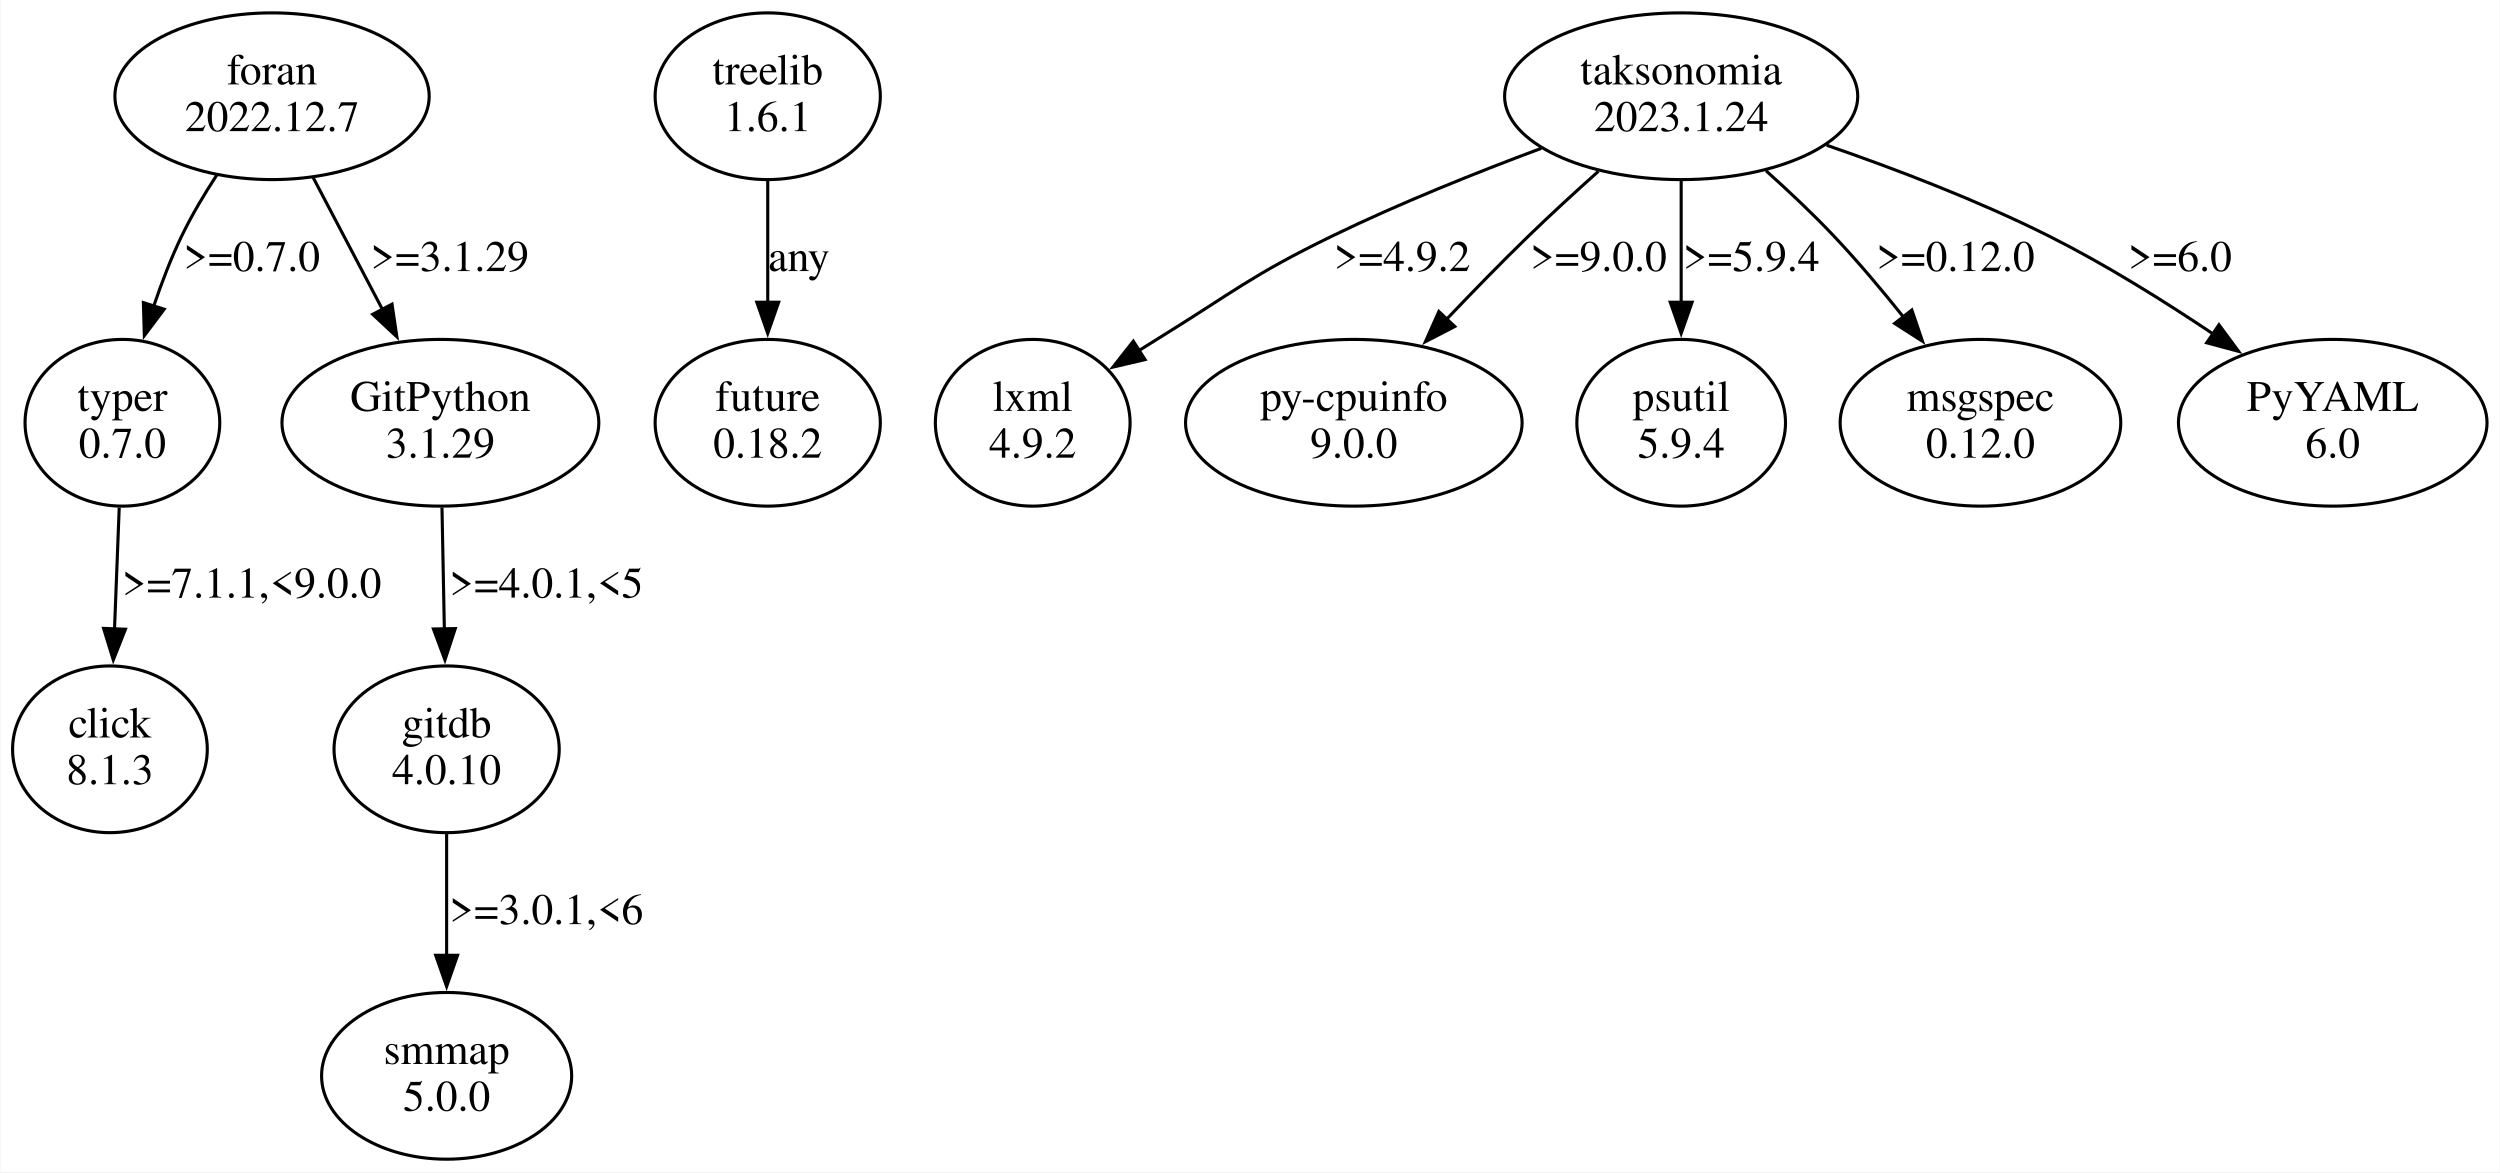
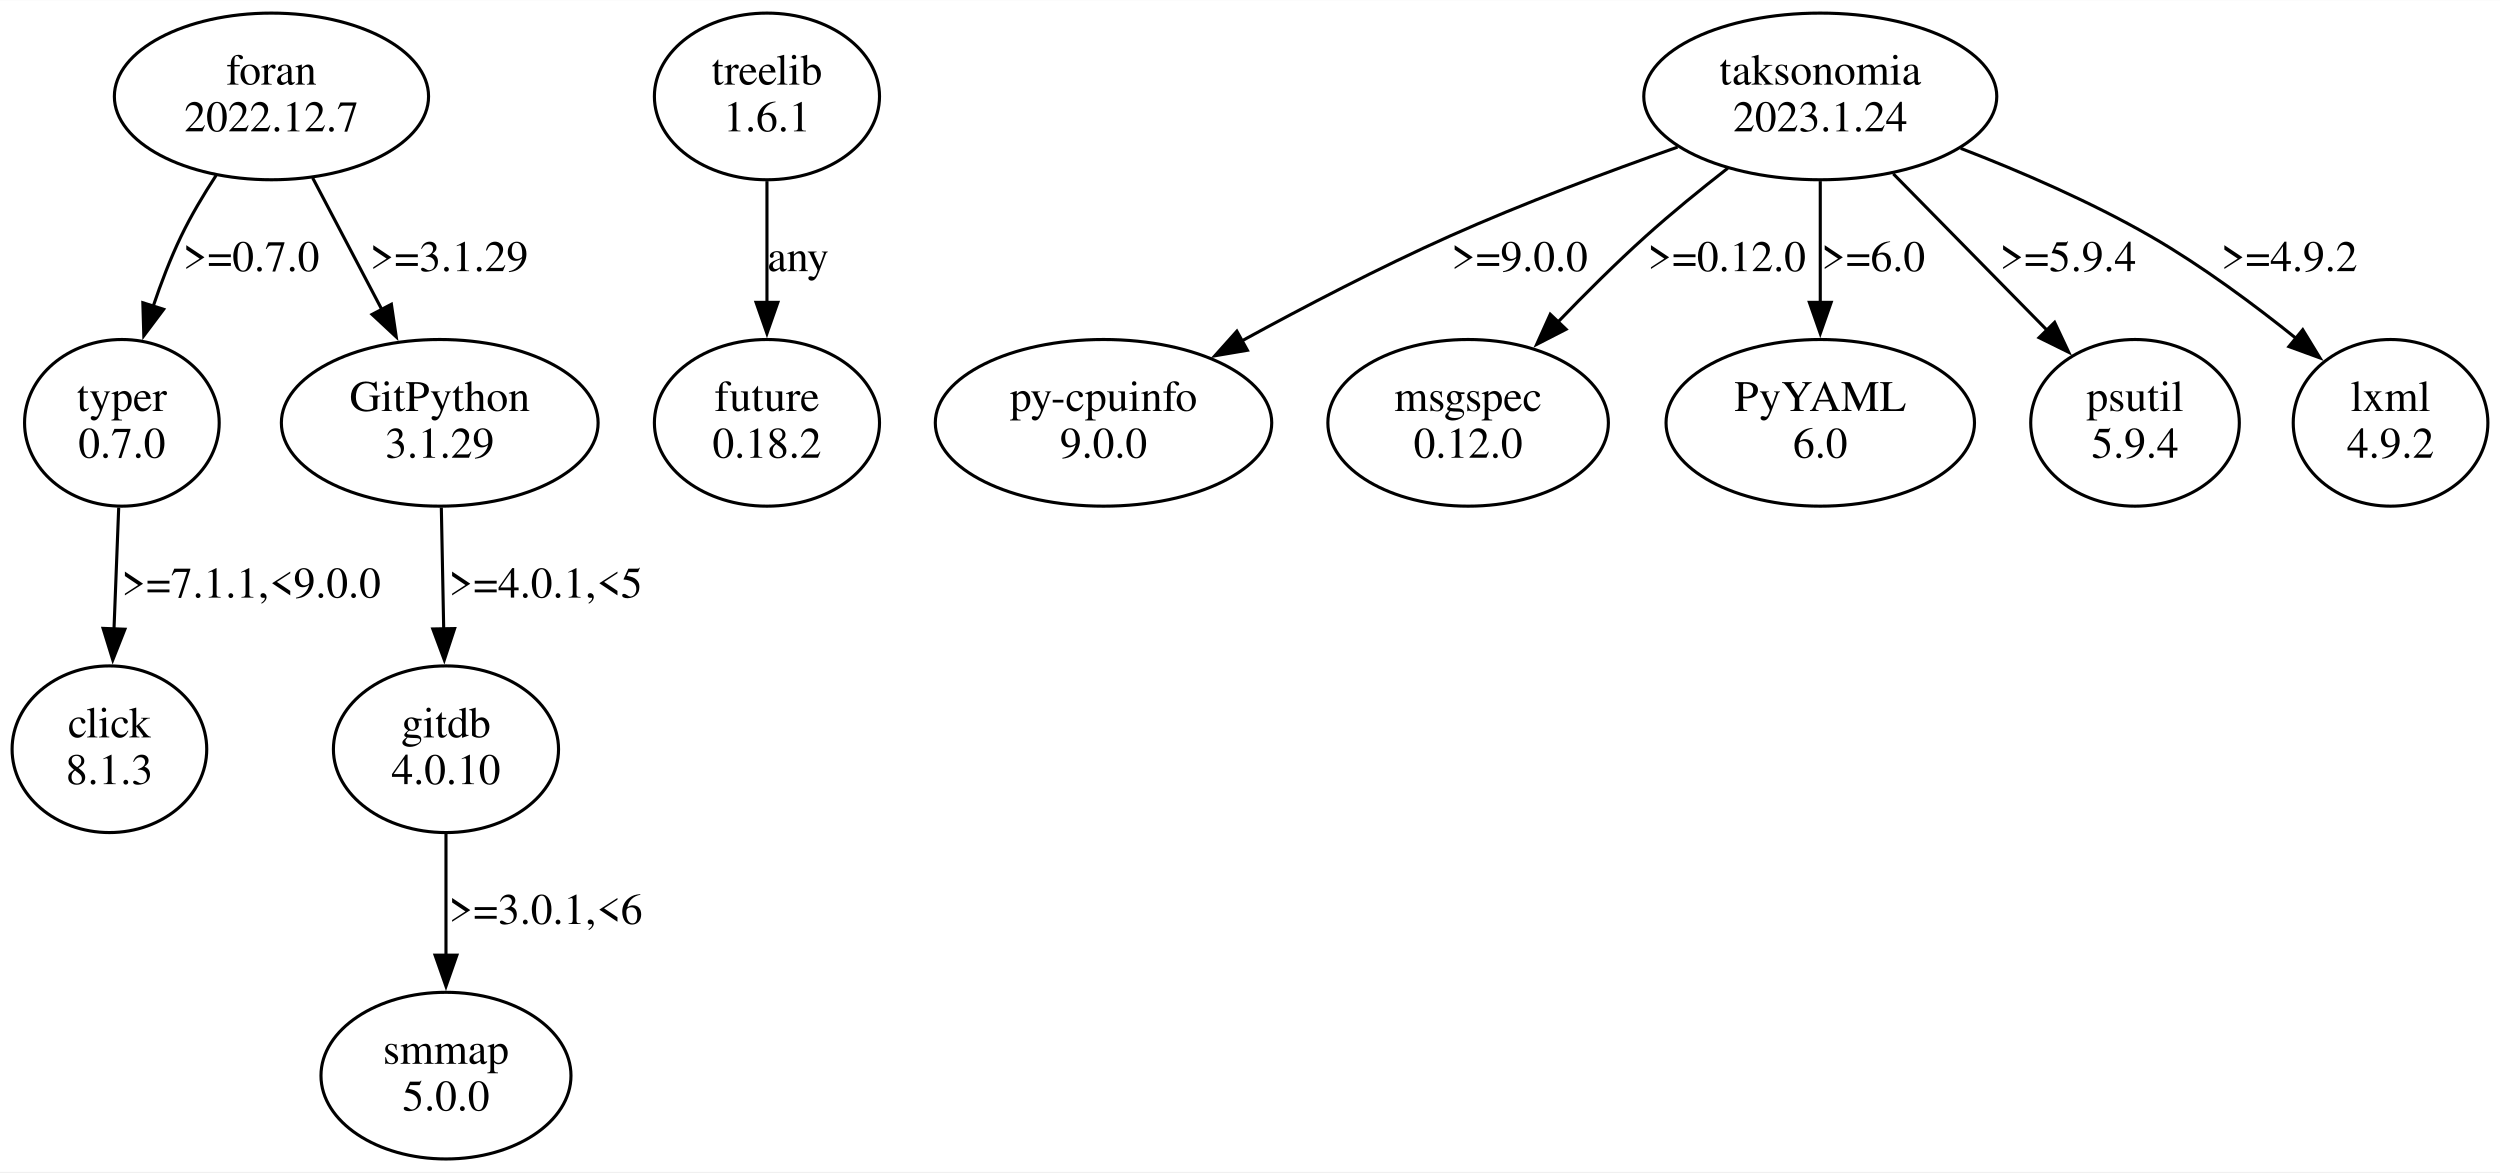
- <svg xmlns="http://www.w3.org/2000/svg" width="802pt" height="376pt" viewBox="0.00 0.00 801.61 375.96">
+ <svg xmlns="http://www.w3.org/2000/svg" width="802pt" height="376pt" viewBox="0.00 0.00 802.23 375.96">
  <g id="graph0" class="graph" transform="scale(1 1) rotate(0) translate(4 371.96)">
-     <polygon fill="white" stroke="none" points="-4,4 -4,-371.96 797.61,-371.96 797.61,4 -4,4" />
+     <polygon fill="white" stroke="none" points="-4,4 -4,-371.96 798.23,-371.96 798.23,4 -4,4" />
    <g id="node1" class="node">
      <ellipse fill="none" stroke="black" cx="35.11" cy="-236.35" rx="31.23" ry="26.74" />
      <text text-anchor="middle" x="35.11" y="-240.15" font-family="Times,serif" font-size="14.00">typer</text>
      <text text-anchor="middle" x="35.11" y="-225.15" font-family="Times,serif" font-size="14.00">0.7.0</text>
    </g>
    <g id="node2" class="node">
      <ellipse fill="none" stroke="black" cx="31.11" cy="-131.61" rx="31.23" ry="26.74" />
      <text text-anchor="middle" x="31.11" y="-135.41" font-family="Times,serif" font-size="14.00">click</text>
      <text text-anchor="middle" x="31.11" y="-120.41" font-family="Times,serif" font-size="14.00">8.1.3</text>
    </g>
    <g id="edge1" class="edge">
      <path fill="none" stroke="black" d="M34.09,-209.16C33.63,-197.32 33.08,-183.12 32.58,-170.18" />
      <polygon fill="black" stroke="black" points="36.08,-170.12 32.19,-160.27 29.08,-170.39 36.08,-170.12" />
      <text text-anchor="middle" x="76.61" y="-180.28" font-family="Times,serif" font-size="14.00">&gt;=7.1.1,&lt;9.0.0</text>
    </g>
    <g id="node3" class="node">
      <ellipse fill="none" stroke="black" cx="242.11" cy="-341.09" rx="36.12" ry="26.74" />
      <text text-anchor="middle" x="242.11" y="-344.89" font-family="Times,serif" font-size="14.00">treelib</text>
      <text text-anchor="middle" x="242.11" y="-329.89" font-family="Times,serif" font-size="14.00">1.6.1</text>
    </g>
    <g id="node4" class="node">
      <ellipse fill="none" stroke="black" cx="242.11" cy="-236.35" rx="36.12" ry="26.74" />
      <text text-anchor="middle" x="242.11" y="-240.15" font-family="Times,serif" font-size="14.00">future</text>
      <text text-anchor="middle" x="242.11" y="-225.15" font-family="Times,serif" font-size="14.00">0.18.2</text>
    </g>
    <g id="edge2" class="edge">
      <path fill="none" stroke="black" d="M242.11,-313.9C242.11,-302.06 242.11,-287.86 242.11,-274.92" />
      <polygon fill="black" stroke="black" points="245.61,-275.01 242.11,-265.01 238.61,-275.01 245.61,-275.01" />
      <text text-anchor="middle" x="252.11" y="-285.02" font-family="Times,serif" font-size="14.00">any</text>
    </g>
    <g id="node5" class="node">
-       <ellipse fill="none" stroke="black" cx="535.11" cy="-341.09" rx="56.64" ry="26.74" />
-       <text text-anchor="middle" x="535.11" y="-344.89" font-family="Times,serif" font-size="14.00">taksonomia</text>
-       <text text-anchor="middle" x="535.11" y="-329.89" font-family="Times,serif" font-size="14.00">2023.1.24</text>
+       <ellipse fill="none" stroke="black" cx="580.11" cy="-341.09" rx="56.64" ry="26.74" />
+       <text text-anchor="middle" x="580.11" y="-344.89" font-family="Times,serif" font-size="14.00">taksonomia</text>
+       <text text-anchor="middle" x="580.11" y="-329.89" font-family="Times,serif" font-size="14.00">2023.1.24</text>
    </g>
    <g id="node6" class="node">
-       <ellipse fill="none" stroke="black" cx="327.11" cy="-236.35" rx="31.23" ry="26.74" />
-       <text text-anchor="middle" x="327.11" y="-240.15" font-family="Times,serif" font-size="14.00">lxml</text>
-       <text text-anchor="middle" x="327.11" y="-225.15" font-family="Times,serif" font-size="14.00">4.9.2</text>
+       <ellipse fill="none" stroke="black" cx="350.11" cy="-236.35" rx="53.98" ry="26.74" />
+       <text text-anchor="middle" x="350.11" y="-240.15" font-family="Times,serif" font-size="14.00">py-cpuinfo</text>
+       <text text-anchor="middle" x="350.11" y="-225.15" font-family="Times,serif" font-size="14.00">9.0.0</text>
    </g>
    <g id="edge3" class="edge">
-       <path fill="none" stroke="black" d="M490.26,-324.39C469.5,-316.65 444.71,-306.73 423.11,-296.22 397.14,-283.58 391.69,-278.4 367.11,-263.22 365.05,-261.95 362.94,-260.63 360.82,-259.29" />
-       <polygon fill="black" stroke="black" points="363.14,-256.62 352.83,-254.2 359.38,-262.52 363.14,-256.62" />
-       <text text-anchor="middle" x="445.61" y="-285.02" font-family="Times,serif" font-size="14.00">&gt;=4.9.2</text>
+       <path fill="none" stroke="black" d="M534.33,-324.83C511.97,-316.97 484.83,-306.82 461.11,-296.22 438.73,-286.21 414.6,-273.64 394.58,-262.69" />
+       <polygon fill="black" stroke="black" points="396.28,-259.64 385.84,-257.87 392.9,-265.76 396.28,-259.64" />
+       <text text-anchor="middle" x="483.61" y="-285.02" font-family="Times,serif" font-size="14.00">&gt;=9.0.0</text>
    </g>
    <g id="node7" class="node">
-       <ellipse fill="none" stroke="black" cx="430.11" cy="-236.35" rx="53.98" ry="26.74" />
-       <text text-anchor="middle" x="430.11" y="-240.15" font-family="Times,serif" font-size="14.00">py-cpuinfo</text>
-       <text text-anchor="middle" x="430.11" y="-225.15" font-family="Times,serif" font-size="14.00">9.0.0</text>
+       <ellipse fill="none" stroke="black" cx="467.11" cy="-236.35" rx="45.01" ry="26.74" />
+       <text text-anchor="middle" x="467.11" y="-240.15" font-family="Times,serif" font-size="14.00">msgspec</text>
+       <text text-anchor="middle" x="467.11" y="-225.15" font-family="Times,serif" font-size="14.00">0.12.0</text>
    </g>
    <g id="edge4" class="edge">
-       <path fill="none" stroke="black" d="M508.57,-317.02C501.19,-310.42 493.24,-303.14 486.11,-296.22 477.37,-287.73 468.15,-278.27 459.77,-269.46" />
-       <polygon fill="black" stroke="black" points="462.48,-267.23 453.07,-262.36 457.39,-272.04 462.48,-267.23" />
-       <text text-anchor="middle" x="508.61" y="-285.02" font-family="Times,serif" font-size="14.00">&gt;=9.0.0</text>
+       <path fill="none" stroke="black" d="M550.43,-318.06C541.75,-311.29 532.37,-303.66 524.11,-296.22 514.56,-287.62 504.65,-277.76 495.83,-268.6" />
+       <polygon fill="black" stroke="black" points="498.54,-266.37 489.11,-261.53 493.47,-271.19 498.54,-266.37" />
+       <text text-anchor="middle" x="550.11" y="-285.02" font-family="Times,serif" font-size="14.00">&gt;=0.12.0</text>
    </g>
    <g id="node8" class="node">
-       <ellipse fill="none" stroke="black" cx="535.11" cy="-236.35" rx="33.47" ry="26.74" />
-       <text text-anchor="middle" x="535.11" y="-240.15" font-family="Times,serif" font-size="14.00">psutil</text>
-       <text text-anchor="middle" x="535.11" y="-225.15" font-family="Times,serif" font-size="14.00">5.9.4</text>
+       <ellipse fill="none" stroke="black" cx="580.11" cy="-236.35" rx="49.49" ry="26.74" />
+       <text text-anchor="middle" x="580.11" y="-240.15" font-family="Times,serif" font-size="14.00">PyYAML</text>
+       <text text-anchor="middle" x="580.11" y="-225.15" font-family="Times,serif" font-size="14.00">6.0</text>
    </g>
    <g id="edge5" class="edge">
-       <path fill="none" stroke="black" d="M535.11,-313.9C535.11,-302.06 535.11,-287.86 535.11,-274.92" />
-       <polygon fill="black" stroke="black" points="538.61,-275.01 535.11,-265.01 531.61,-275.01 538.61,-275.01" />
-       <text text-anchor="middle" x="557.61" y="-285.02" font-family="Times,serif" font-size="14.00">&gt;=5.9.4</text>
+       <path fill="none" stroke="black" d="M580.11,-313.9C580.11,-302.06 580.11,-287.86 580.11,-274.92" />
+       <polygon fill="black" stroke="black" points="583.61,-275.01 580.11,-265.01 576.61,-275.01 583.61,-275.01" />
+       <text text-anchor="middle" x="597.11" y="-285.02" font-family="Times,serif" font-size="14.00">&gt;=6.0</text>
    </g>
    <g id="node9" class="node">
-       <ellipse fill="none" stroke="black" cx="631.11" cy="-236.35" rx="45.01" ry="26.74" />
-       <text text-anchor="middle" x="631.11" y="-240.15" font-family="Times,serif" font-size="14.00">msgspec</text>
-       <text text-anchor="middle" x="631.11" y="-225.15" font-family="Times,serif" font-size="14.00">0.12.0</text>
+       <ellipse fill="none" stroke="black" cx="681.11" cy="-236.35" rx="33.47" ry="26.74" />
+       <text text-anchor="middle" x="681.11" y="-240.15" font-family="Times,serif" font-size="14.00">psutil</text>
+       <text text-anchor="middle" x="681.11" y="-225.15" font-family="Times,serif" font-size="14.00">5.9.4</text>
    </g>
    <g id="edge6" class="edge">
-       <path fill="none" stroke="black" d="M562.32,-317.19C569.62,-310.65 577.37,-303.36 584.11,-296.22 591.78,-288.11 599.56,-278.86 606.52,-270.14" />
-       <polygon fill="black" stroke="black" points="609.1,-272.53 612.51,-262.5 603.59,-268.21 609.1,-272.53" />
-       <text text-anchor="middle" x="623.11" y="-285.02" font-family="Times,serif" font-size="14.00">&gt;=0.12.0</text>
+       <path fill="none" stroke="black" d="M603.54,-316.26C618.33,-301.22 637.51,-281.7 653.1,-265.84" />
+       <polygon fill="black" stroke="black" points="655.31,-268.59 659.83,-259 650.32,-263.68 655.31,-268.59" />
+       <text text-anchor="middle" x="659.61" y="-285.02" font-family="Times,serif" font-size="14.00">&gt;=5.9.4</text>
    </g>
    <g id="node10" class="node">
-       <ellipse fill="none" stroke="black" cx="744.11" cy="-236.35" rx="49.49" ry="26.74" />
-       <text text-anchor="middle" x="744.11" y="-240.15" font-family="Times,serif" font-size="14.00">PyYAML</text>
-       <text text-anchor="middle" x="744.11" y="-225.15" font-family="Times,serif" font-size="14.00">6.0</text>
+       <ellipse fill="none" stroke="black" cx="763.11" cy="-236.35" rx="31.23" ry="26.74" />
+       <text text-anchor="middle" x="763.11" y="-240.15" font-family="Times,serif" font-size="14.00">lxml</text>
+       <text text-anchor="middle" x="763.11" y="-225.15" font-family="Times,serif" font-size="14.00">4.9.2</text>
    </g>
    <g id="edge7" class="edge">
-       <path fill="none" stroke="black" d="M581.77,-325.38C603.87,-317.75 630.35,-307.64 653.11,-296.22 671.08,-287.21 689.9,-275.46 705.73,-264.84" />
-       <polygon fill="black" stroke="black" points="707.62,-267.78 713.91,-259.26 703.68,-262 707.62,-267.78" />
-       <text text-anchor="middle" x="695.11" y="-285.02" font-family="Times,serif" font-size="14.00">&gt;=6.0</text>
+       <path fill="none" stroke="black" d="M625.17,-324.43C644.48,-316.97 666.96,-307.25 686.11,-296.22 702.5,-286.78 719.34,-274.28 733.07,-263.23" />
+       <polygon fill="black" stroke="black" points="734.93,-266.23 740.45,-257.19 730.49,-260.82 734.93,-266.23" />
+       <text text-anchor="middle" x="730.61" y="-285.02" font-family="Times,serif" font-size="14.00">&gt;=4.9.2</text>
    </g>
    <g id="node11" class="node">
      <ellipse fill="none" stroke="black" cx="83.11" cy="-341.09" rx="50.41" ry="26.74" />
      <text text-anchor="middle" x="83.11" y="-344.89" font-family="Times,serif" font-size="14.00">foran</text>
      <text text-anchor="middle" x="83.11" y="-329.89" font-family="Times,serif" font-size="14.00">2022.12.7</text>
    </g>
-     <g id="edge8" class="edge">
+     <g id="edge9" class="edge">
      <path fill="none" stroke="black" d="M65.33,-315.73C61.3,-309.56 57.28,-302.8 54.11,-296.22 50.7,-289.13 47.69,-281.28 45.13,-273.68" />
      <polygon fill="black" stroke="black" points="48.51,-272.77 42.15,-264.3 41.84,-274.89 48.51,-272.77" />
      <text text-anchor="middle" x="76.61" y="-285.02" font-family="Times,serif" font-size="14.00">&gt;=0.7.0</text>
    </g>
    <g id="node12" class="node">
      <ellipse fill="none" stroke="black" cx="137.11" cy="-236.35" rx="50.82" ry="26.74" />
      <text text-anchor="middle" x="137.11" y="-240.15" font-family="Times,serif" font-size="14.00">GitPython</text>
      <text text-anchor="middle" x="137.11" y="-225.15" font-family="Times,serif" font-size="14.00">3.1.29</text>
    </g>
-     <g id="edge9" class="edge">
+     <g id="edge8" class="edge">
      <path fill="none" stroke="black" d="M96.32,-314.96C103.06,-302.15 111.35,-286.36 118.7,-272.37" />
      <polygon fill="black" stroke="black" points="121.59,-274.4 123.15,-263.92 115.4,-271.14 121.59,-274.4" />
      <text text-anchor="middle" x="140.11" y="-285.02" font-family="Times,serif" font-size="14.00">&gt;=3.1.29</text>
    </g>
    <g id="node13" class="node">
      <ellipse fill="none" stroke="black" cx="139.11" cy="-131.61" rx="36.12" ry="26.74" />
      <text text-anchor="middle" x="139.11" y="-135.41" font-family="Times,serif" font-size="14.00">gitdb</text>
      <text text-anchor="middle" x="139.11" y="-120.41" font-family="Times,serif" font-size="14.00">4.0.10</text>
    </g>
    <g id="edge10" class="edge">
      <path fill="none" stroke="black" d="M137.62,-209.16C137.85,-197.32 138.13,-183.12 138.38,-170.18" />
      <polygon fill="black" stroke="black" points="141.88,-170.33 138.57,-160.27 134.88,-170.2 141.88,-170.33" />
      <text text-anchor="middle" x="171.11" y="-180.28" font-family="Times,serif" font-size="14.00">&gt;=4.0.1,&lt;5</text>
    </g>
    <g id="node14" class="node">
      <ellipse fill="none" stroke="black" cx="139.11" cy="-26.87" rx="40.11" ry="26.74" />
      <text text-anchor="middle" x="139.11" y="-30.67" font-family="Times,serif" font-size="14.00">smmap</text>
      <text text-anchor="middle" x="139.11" y="-15.67" font-family="Times,serif" font-size="14.00">5.0.0</text>
    </g>
    <g id="edge11" class="edge">
      <path fill="none" stroke="black" d="M139.11,-104.42C139.11,-92.58 139.11,-78.38 139.11,-65.44" />
      <polygon fill="black" stroke="black" points="142.61,-65.53 139.11,-55.53 135.61,-65.53 142.61,-65.53" />
      <text text-anchor="middle" x="171.11" y="-75.54" font-family="Times,serif" font-size="14.00">&gt;=3.0.1,&lt;6</text>
    </g>
  </g>
</svg>
